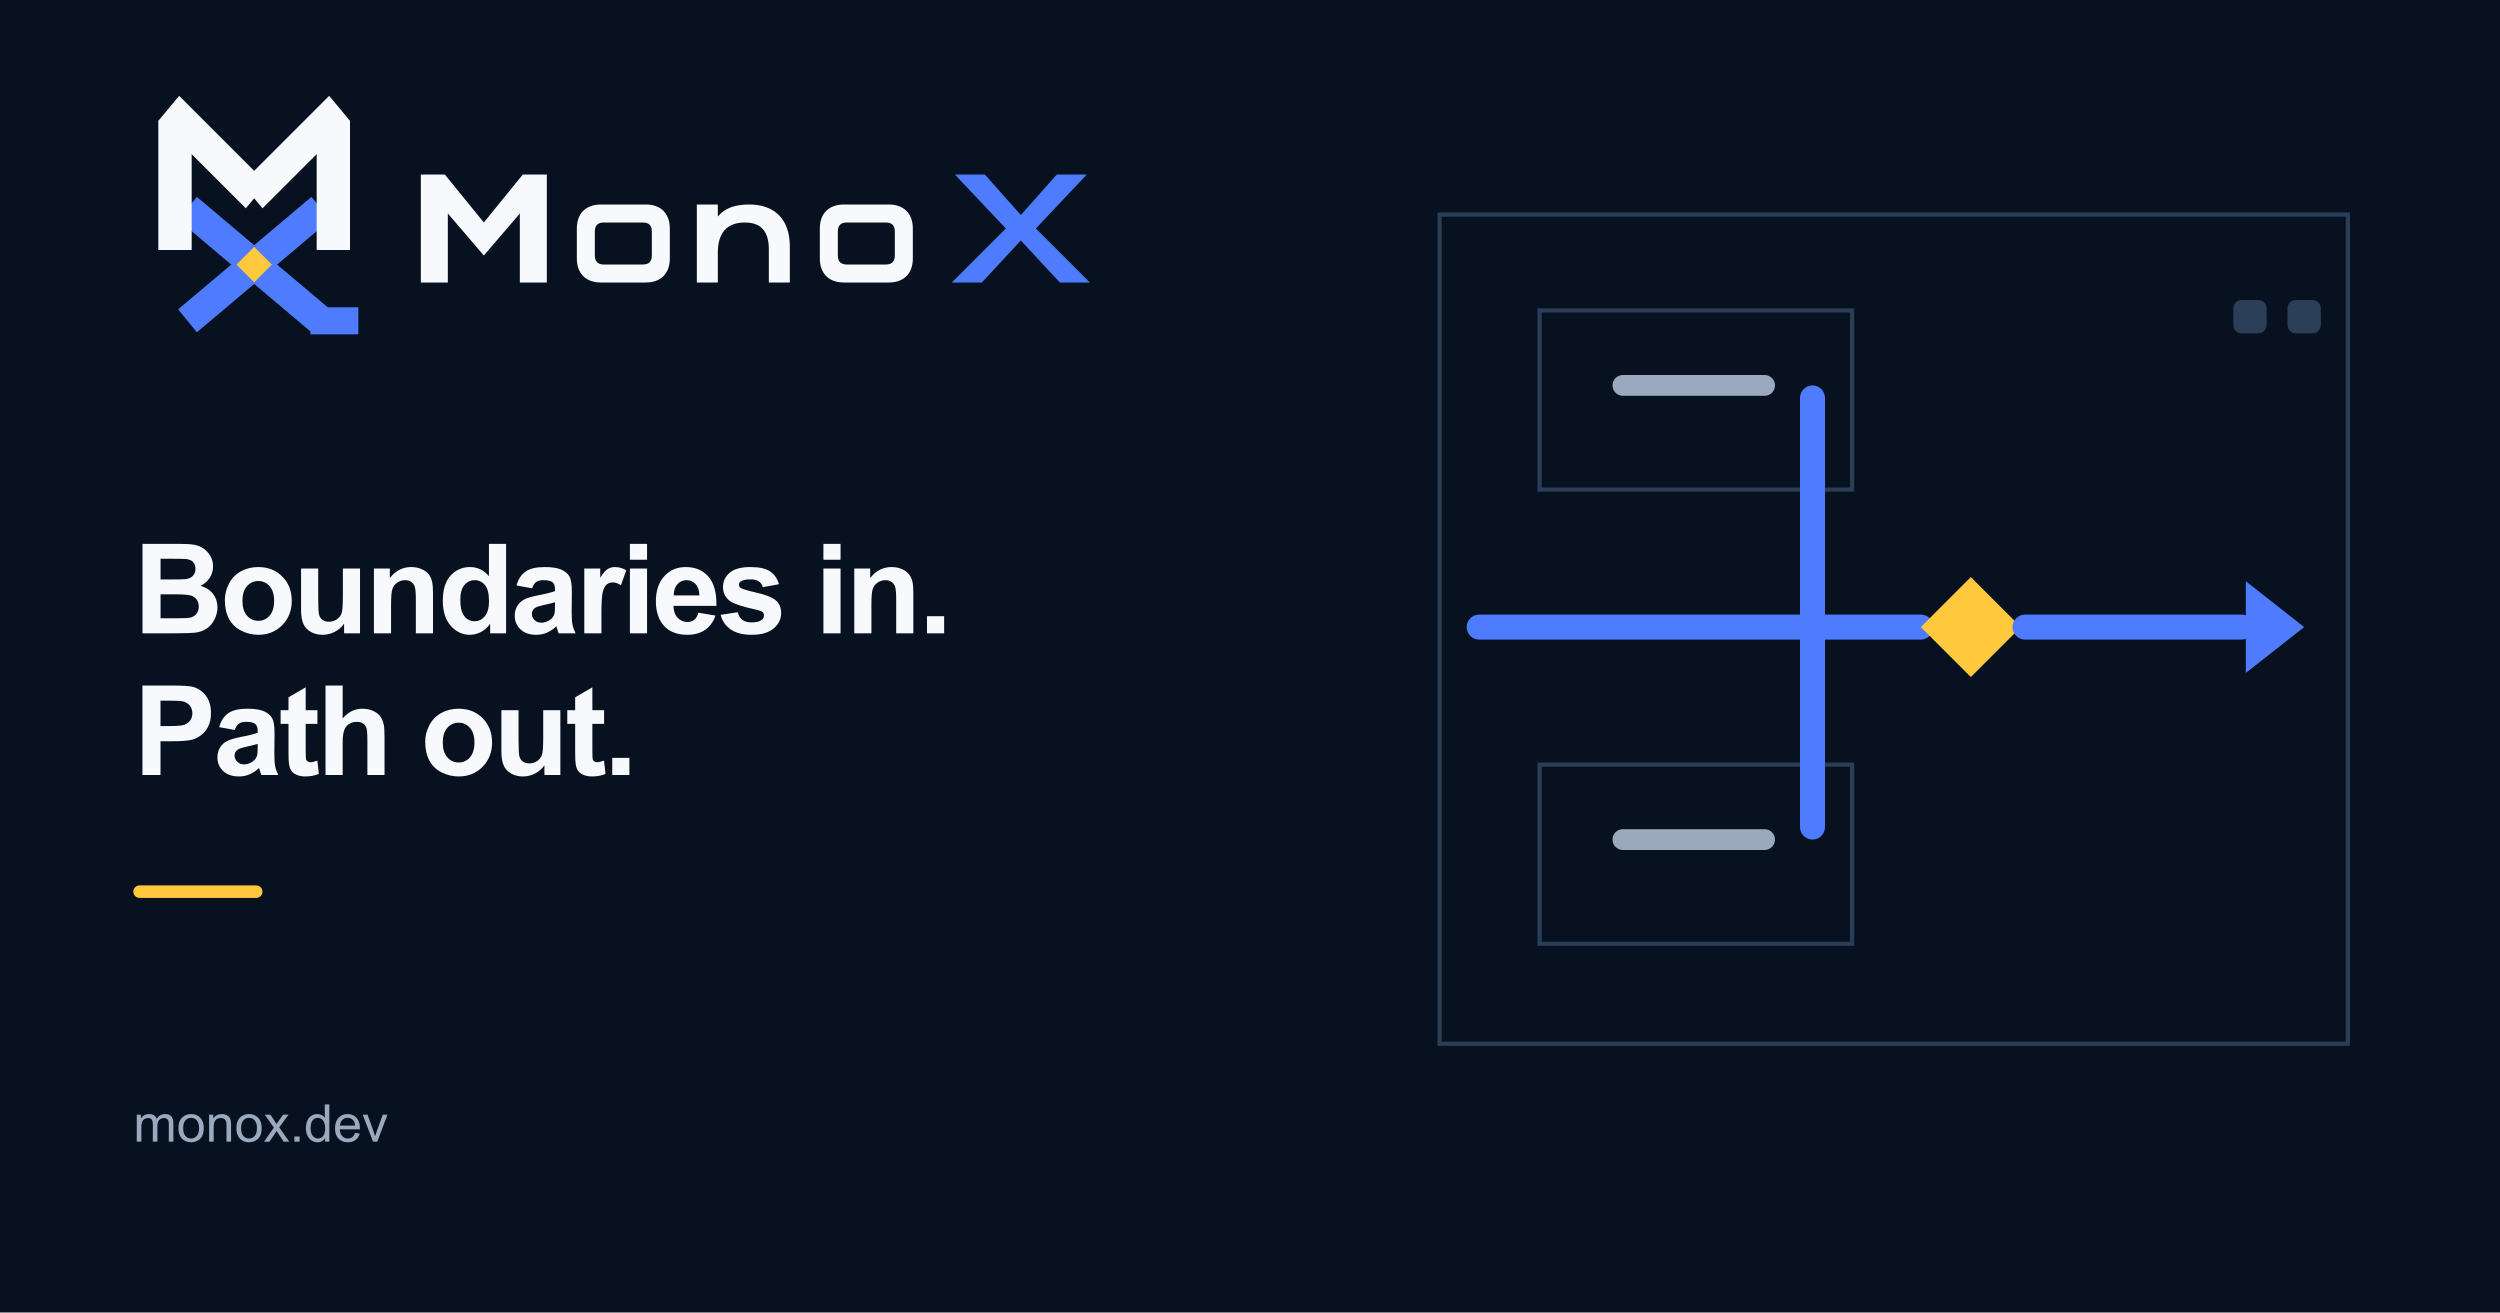
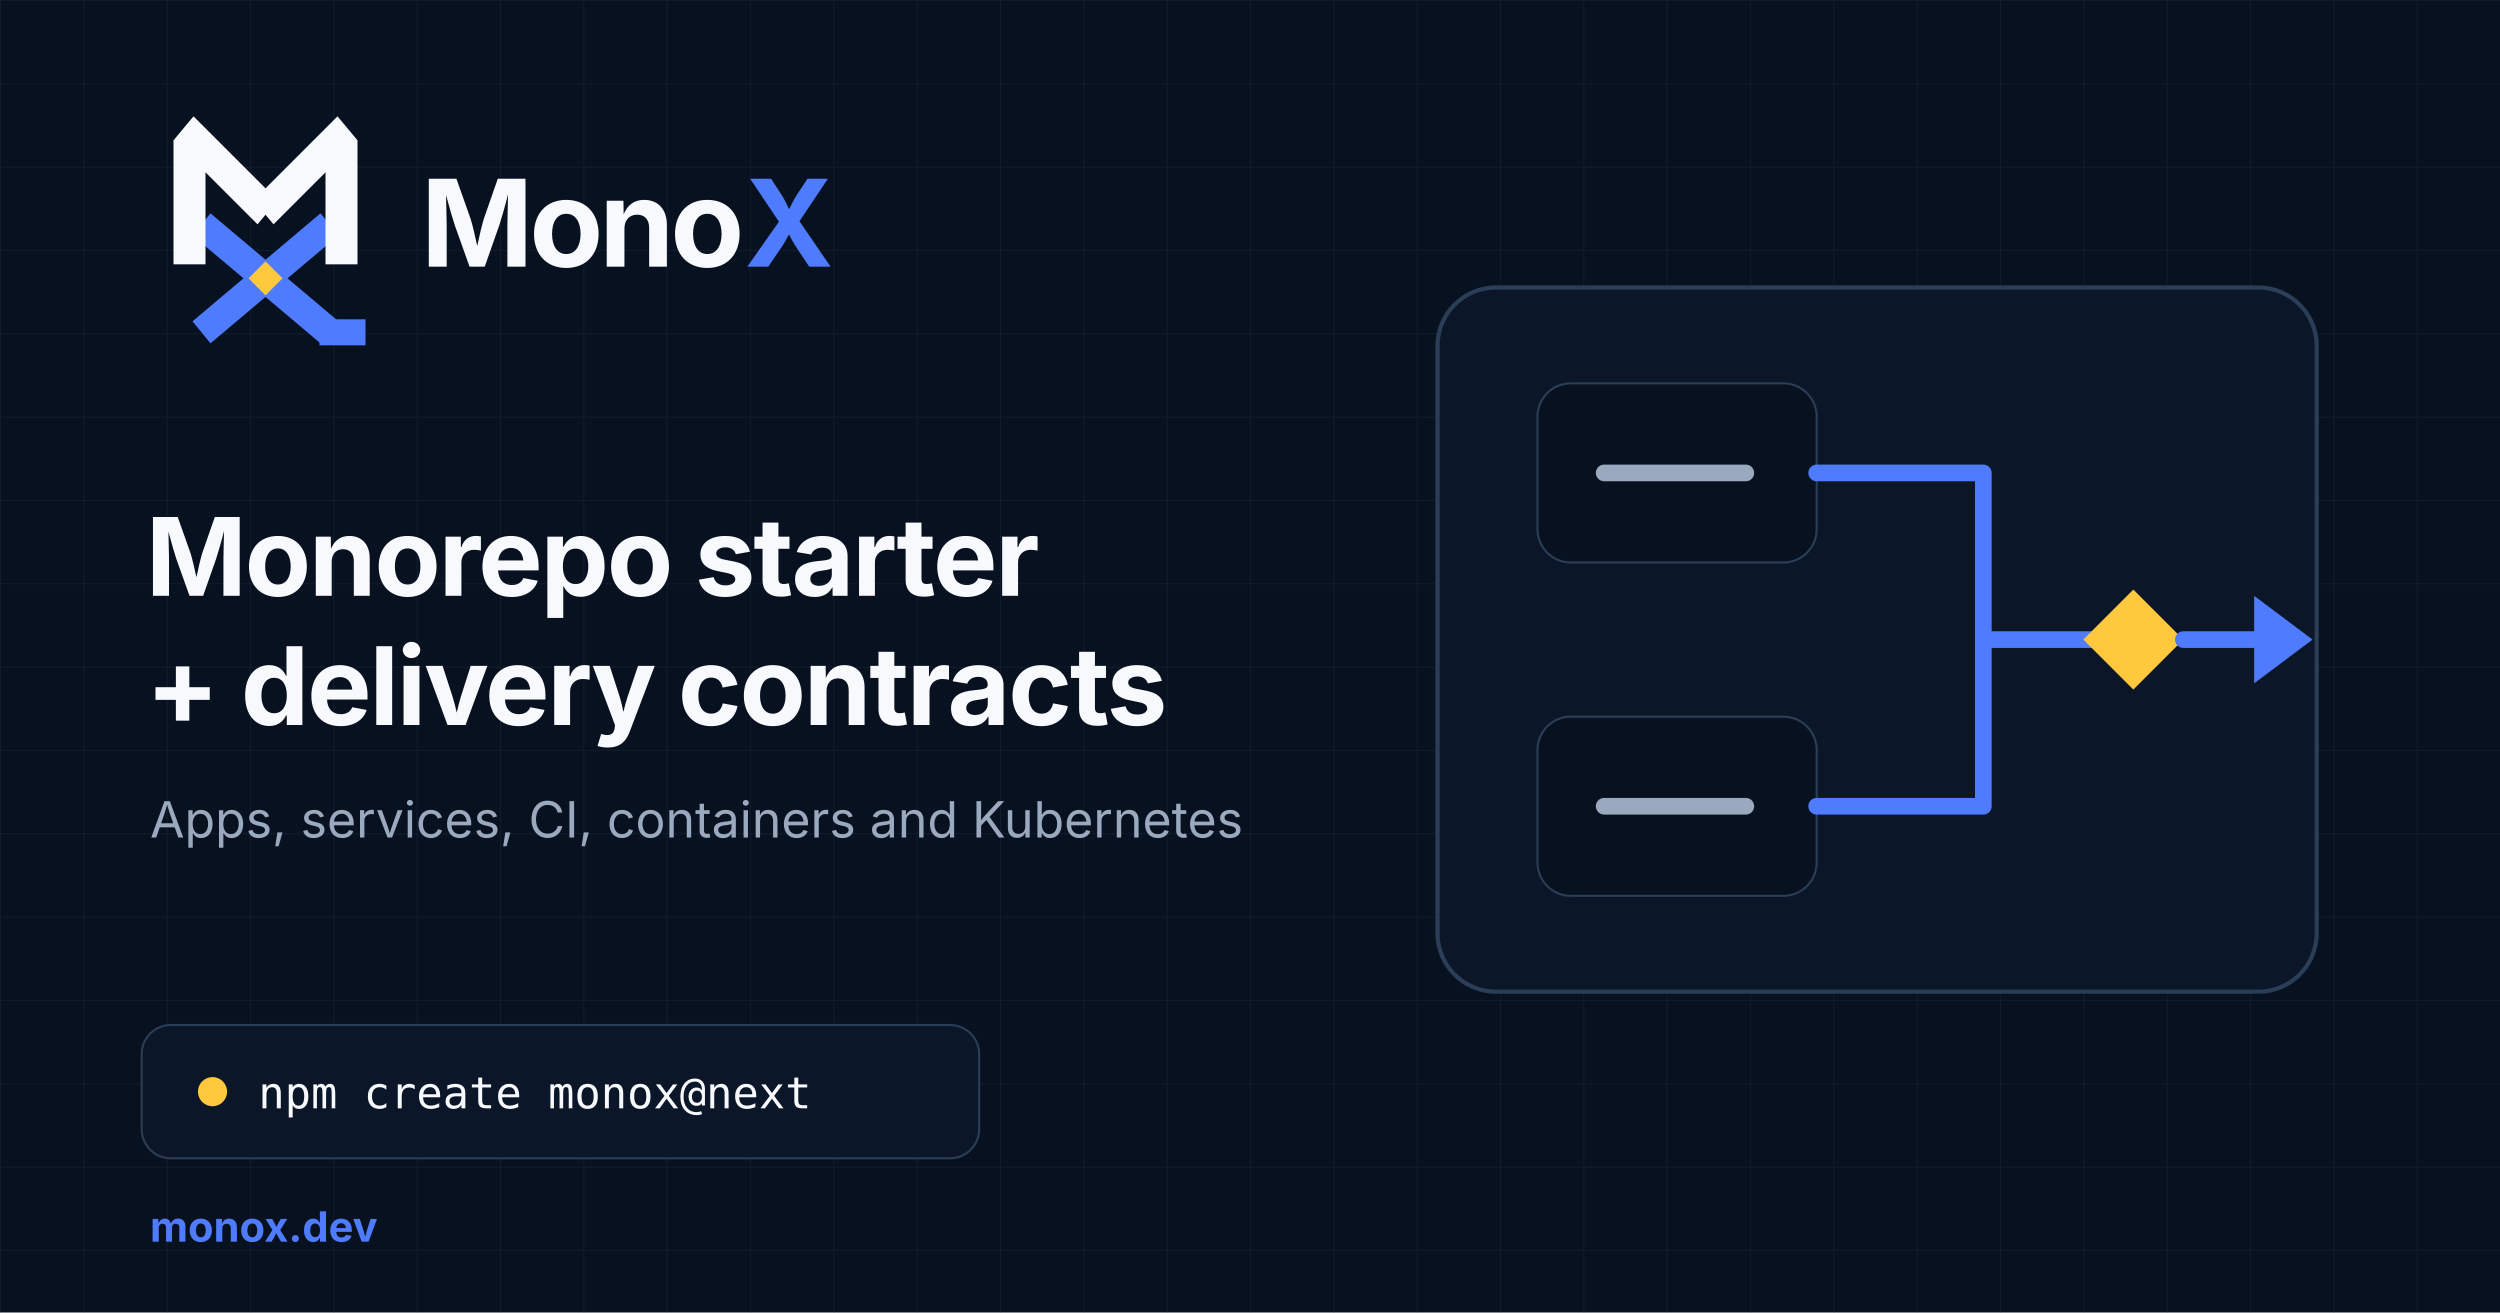
<svg xmlns="http://www.w3.org/2000/svg" viewBox="0 0 1200 630" role="img" aria-labelledby="title desc">
+   <defs>
+     <pattern id="grid" width="40" height="40" patternUnits="userSpaceOnUse">
+       <path d="M40 0H0V40" fill="none" stroke="#2B3E58" stroke-width="1" opacity=".24" />
+     </pattern>
+   </defs>
  <rect width="1200" height="630" fill="#07111F" />
-   <g transform="translate(58 42) scale(.5)">
+   <rect width="1200" height="630" fill="url(#grid)" />
+   <g transform="translate(66 52) scale(.48)">
    <g fill="#4F7CFF">
      <path d="m55 127 18-22 128 108-18 22z" />
      <path d="m183 105 18 22L73 235l-18-22z" />
      <path d="M182 211h46v26h-46z" />
    </g>
    <g fill="#F7F9FC">
      <path d="M36 32h32v124H36z" />
      <path d="M188 32h32v124h-32z" />
      <path d="m36 32 20-24 84 84-20 24z" />
      <path d="m220 32-20-24-84 84 20 24z" />
    </g>
    <path d="m128 153 17 17-17 17-17-17Z" fill="#FFC83D" />
  </g>
-   <g transform="translate(202 78) scale(.72)">
-     <path d="M0 80V8h16l26 32L68 8h16v72H66V34L42 62 18 34v46Z" fill="#F7F9FC" />
-     <path fill="#F7F9FC" fill-rule="evenodd" d="M120 28h30c10 0 16 6 16 16v20c0 10-6 16-16 16h-30c-10 0-16-6-16-16V44c0-10 6-16 16-16Zm2 12c-4 0-6 2-6 6v16c0 4 2 6 6 6h26c4 0 6-2 6-6V46c0-4-2-6-6-6Z" />
-     <path d="M184 80V28h14v8c5-6 12-8 21-8 17 0 27 10 27 28v24h-14V58c0-12-5-18-16-18-12 0-18 7-18 20v20Z" fill="#F7F9FC" />
-     <path fill="#F7F9FC" fill-rule="evenodd" d="M282 28h30c10 0 16 6 16 16v20c0 10-6 16-16 16h-30c-10 0-16-6-16-16V44c0-10 6-16 16-16Zm2 12c-4 0-6 2-6 6v16c0 4 2 6 6 6h26c4 0 6-2 6-6V46c0-4-2-6-6-6Z" />
-     <path d="M356 8h20l24 27 24-27h20l-34 36 36 36h-20l-26-28-26 28h-20l36-36Z" fill="#4F7CFF" />
-   </g>
-   <path d="M150.0 1466H736.0Q910.0 1466 995.5 1451.5Q1081.0 1437 1148.5 1391.0Q1216.0 1345 1261.0 1268.5Q1306.0 1192 1306.0 1097Q1306.0 994 1250.5 908.0Q1195.0 822 1100.0 779Q1234.0 740 1306.0 646.0Q1378.0 552 1378.0 425Q1378.0 325 1331.5 230.5Q1285.0 136 1204.5 79.5Q1124.0 23 1006.0 10Q932.0 2 649.0 0H150.0ZM446.0 1222V883H640.0Q813.0 883 855.0 888Q931.0 897 974.5 940.5Q1018.0 984 1018.0 1055Q1018.0 1123 980.5 1165.5Q943.0 1208 869.0 1217Q825.0 1222 616.0 1222ZM446.0 639V247H720.0Q880.0 247 923.0 256Q989.0 268 1030.5 314.5Q1072.0 361 1072.0 439Q1072.0 505 1040.0 551.0Q1008.0 597 947.5 618.0Q887.0 639 685.0 639ZM1499.56 546Q1499.56 686 1568.56 817.0Q1637.56 948 1764.06 1017.0Q1890.56 1086 2046.56 1086Q2287.56 1086 2441.56 929.5Q2595.56 773 2595.56 534Q2595.56 293 2440.06 134.5Q2284.56 -24 2048.56 -24Q1902.56 -24 1770.06 42.0Q1637.56 108 1568.56 235.5Q1499.56 363 1499.56 546ZM1787.56 531Q1787.56 373 1862.56 289.0Q1937.56 205 2047.56 205Q2157.56 205 2232.06 289.0Q2306.56 373 2306.56 533Q2306.56 689 2232.06 773.0Q2157.56 857 2047.56 857Q1937.56 857 1862.56 773.0Q1787.56 689 1787.56 531ZM3453.12 0V159Q3395.12 74 3300.62 25.0Q3206.12 -24 3101.12 -24Q2994.12 -24 2909.12 23.0Q2824.12 70 2786.12 155.0Q2748.12 240 2748.12 390V1062H3029.12V574Q3029.12 350 3044.62 299.5Q3060.12 249 3101.12 219.5Q3142.12 190 3205.12 190Q3277.12 190 3334.12 229.5Q3391.12 269 3412.12 327.5Q3433.12 386 3433.12 614V1062H3714.12V0ZM4909.68 0H4628.68V542Q4628.68 714 4610.68 764.5Q4592.68 815 4552.18 843.0Q4511.68 871 4454.68 871Q4381.68 871 4323.68 831.0Q4265.68 791 4244.18 725.0Q4222.68 659 4222.68 481V0H3941.68V1062H4202.68V906Q4341.68 1086 4552.68 1086Q4645.68 1086 4722.68 1052.5Q4799.68 1019 4839.18 967.0Q4878.68 915 4894.18 849.0Q4909.68 783 4909.68 660ZM6107.24 0H5846.24V156Q5781.24 65 5692.74 20.5Q5604.24 -24 5514.24 -24Q5331.24 -24 5200.74 123.5Q5070.24 271 5070.24 535Q5070.24 805 5197.24 945.5Q5324.24 1086 5518.24 1086Q5696.24 1086 5826.24 938V1466H6107.24ZM5357.24 554Q5357.24 384 5404.24 308Q5472.24 198 5594.24 198Q5691.24 198 5759.24 280.5Q5827.24 363 5827.24 527Q5827.24 710 5761.24 790.5Q5695.24 871 5592.24 871Q5492.24 871 5424.74 791.5Q5357.24 712 5357.24 554ZM6532.8 738 6277.8 784Q6320.8 938 6425.8 1012.0Q6530.8 1086 6737.8 1086Q6925.8 1086 7017.8 1041.5Q7109.8 997 7147.3 928.5Q7184.8 860 7184.8 677L7181.8 349Q7181.8 209 7195.3 142.5Q7208.8 76 7245.8 0H6967.8Q6956.8 28 6940.8 83Q6933.8 108 6930.8 116Q6858.8 46 6776.8 11.0Q6694.8 -24 6601.8 -24Q6437.8 -24 6343.3 65.0Q6248.8 154 6248.8 290Q6248.8 380 6291.8 450.5Q6334.8 521 6412.3 558.5Q6489.8 596 6635.8 624Q6832.8 661 6908.8 693V721Q6908.8 802 6868.8 836.5Q6828.8 871 6717.8 871Q6642.8 871 6600.8 841.5Q6558.8 812 6532.8 738ZM6908.8 510Q6854.8 492 6737.8 467.0Q6620.8 442 6584.8 418Q6529.8 379 6529.8 319Q6529.8 260 6573.8 217.0Q6617.8 174 6685.8 174Q6761.8 174 6830.8 224Q6881.8 262 6897.8 317Q6908.8 353 6908.8 454ZM7669.36 0H7388.36V1062H7649.36V911Q7716.36 1018 7769.86 1052.0Q7823.36 1086 7891.36 1086Q7987.36 1086 8076.36 1033L7989.36 788Q7918.36 834 7857.36 834Q7798.36 834 7757.36 801.5Q7716.36 769 7692.86 684.0Q7669.36 599 7669.36 328ZM8135.92 1206V1466H8416.92V1206ZM8135.92 0V1062H8416.92V0ZM9258.48 338 9538.48 291Q9484.48 137 9367.98 56.5Q9251.48 -24 9076.48 -24Q8799.48 -24 8666.48 157Q8561.48 302 8561.48 523Q8561.48 787 8699.48 936.5Q8837.48 1086 9048.48 1086Q9285.48 1086 9422.48 929.5Q9559.48 773 9553.48 450H8849.48Q8852.48 325 8917.48 255.5Q8982.48 186 9079.48 186Q9145.48 186 9190.48 222.0Q9235.48 258 9258.48 338ZM9274.48 622Q9271.48 744 9211.48 807.5Q9151.48 871 9065.48 871Q8973.48 871 8913.48 804Q8853.48 737 8854.48 622ZM9622.04 303 9904.04 346Q9922.04 264 9977.04 221.5Q10032.04 179 10131.04 179Q10240.04 179 10295.04 219Q10332.04 247 10332.04 294Q10332.04 326 10312.04 347Q10291.04 367 10218.04 384Q9878.04 459 9787.04 521Q9661.04 607 9661.04 760Q9661.04 898 9770.04 992.0Q9879.04 1086 10108.04 1086Q10326.04 1086 10432.04 1015.0Q10538.04 944 10578.04 805L10313.04 756Q10296.04 818 10248.54 851.0Q10201.04 884 10113.04 884Q10002.04 884 9954.04 853Q9922.04 831 9922.04 796Q9922.04 766 9950.04 745Q9988.04 717 10212.54 666.0Q10437.04 615 10526.04 541Q10614.04 466 10614.04 332Q10614.04 186 10492.04 81.0Q10370.04 -24 10131.04 -24Q9914.04 -24 9787.54 64.0Q9661.04 152 9622.04 303ZM11306.16 1206V1466H11587.16V1206ZM11306.16 0V1062H11587.16V0ZM12779.72 0H12498.72V542Q12498.72 714 12480.72 764.5Q12462.72 815 12422.22 843.0Q12381.72 871 12324.72 871Q12251.72 871 12193.72 831.0Q12135.72 791 12114.22 725.0Q12092.72 659 12092.72 481V0H11811.72V1062H12072.72V906Q12211.72 1086 12422.72 1086Q12515.72 1086 12592.72 1052.5Q12669.72 1019 12709.22 967.0Q12748.72 915 12764.22 849.0Q12779.72 783 12779.72 660ZM13003.28 0V281H13284.28V0Z" fill="#F7F9FC" fill-rule="evenodd" transform="translate(64 304) scale(0.02929688 -0.02929688)" aria-label="Boundaries in." />
-   <path d="M149.0 0V1466H624.0Q894.0 1466 976.0 1444Q1102.0 1411 1187.0 1300.5Q1272.0 1190 1272.0 1015Q1272.0 880 1223.0 788.0Q1174.0 696 1098.5 643.5Q1023.0 591 945.0 574Q839.0 553 638.0 553H445.0V0ZM445.0 1218V802H607.0Q782.0 802 841.0 825.0Q900.0 848 933.5 897.0Q967.0 946 967.0 1011Q967.0 1091 920.0 1143.0Q873.0 1195 801.0 1208Q748.0 1218 588.0 1218ZM1661.56 738 1406.56 784Q1449.56 938 1554.56 1012.0Q1659.56 1086 1866.56 1086Q2054.56 1086 2146.56 1041.5Q2238.56 997 2276.06 928.5Q2313.56 860 2313.56 677L2310.56 349Q2310.56 209 2324.06 142.5Q2337.56 76 2374.56 0H2096.56Q2085.56 28 2069.56 83Q2062.56 108 2059.56 116Q1987.56 46 1905.56 11.0Q1823.56 -24 1730.56 -24Q1566.56 -24 1472.06 65.0Q1377.56 154 1377.56 290Q1377.56 380 1420.56 450.5Q1463.56 521 1541.06 558.5Q1618.56 596 1764.56 624Q1961.56 661 2037.56 693V721Q2037.56 802 1997.56 836.5Q1957.56 871 1846.56 871Q1771.56 871 1729.56 841.5Q1687.56 812 1661.56 738ZM2037.56 510Q1983.56 492 1866.56 467.0Q1749.56 442 1713.56 418Q1658.56 379 1658.56 319Q1658.56 260 1702.56 217.0Q1746.56 174 1814.56 174Q1890.56 174 1959.56 224Q2010.56 262 2026.56 317Q2037.56 353 2037.56 454ZM3016.12 1062V838H2824.12V410Q2824.12 280 2829.62 258.5Q2835.12 237 2854.62 223.0Q2874.12 209 2902.12 209Q2941.12 209 3015.12 236L3039.12 18Q2941.12 -24 2817.12 -24Q2741.12 -24 2680.12 1.5Q2619.12 27 2590.62 67.5Q2562.12 108 2551.12 177Q2542.12 226 2542.12 375V838H2413.12V1062H2542.12V1273L2824.12 1437V1062ZM3429.68 1466V927Q3565.68 1086 3754.68 1086Q3851.68 1086 3929.68 1050.0Q4007.68 1014 4047.18 958.0Q4086.68 902 4101.18 834.0Q4115.68 766 4115.68 623V0H3834.68V561Q3834.68 728 3818.68 773.0Q3802.68 818 3762.18 844.5Q3721.68 871 3660.68 871Q3590.68 871 3535.68 837.0Q3480.68 803 3455.18 734.5Q3429.68 666 3429.68 532V0H3148.68V1466ZM4781.8 546Q4781.8 686 4850.8 817.0Q4919.8 948 5046.3 1017.0Q5172.8 1086 5328.8 1086Q5569.8 1086 5723.8 929.5Q5877.8 773 5877.8 534Q5877.8 293 5722.3 134.5Q5566.8 -24 5330.8 -24Q5184.8 -24 5052.3 42.0Q4919.8 108 4850.8 235.5Q4781.8 363 4781.8 546ZM5069.8 531Q5069.8 373 5144.8 289.0Q5219.8 205 5329.8 205Q5439.8 205 5514.3 289.0Q5588.8 373 5588.8 533Q5588.8 689 5514.3 773.0Q5439.8 857 5329.8 857Q5219.8 857 5144.8 773.0Q5069.8 689 5069.8 531ZM6735.36 0V159Q6677.36 74 6582.86 25.0Q6488.36 -24 6383.36 -24Q6276.36 -24 6191.36 23.0Q6106.36 70 6068.36 155.0Q6030.36 240 6030.36 390V1062H6311.36V574Q6311.36 350 6326.86 299.5Q6342.36 249 6383.36 219.5Q6424.36 190 6487.36 190Q6559.36 190 6616.36 229.5Q6673.36 269 6694.36 327.5Q6715.36 386 6715.36 614V1062H6996.36V0ZM7712.92 1062V838H7520.92V410Q7520.92 280 7526.42 258.5Q7531.92 237 7551.42 223.0Q7570.92 209 7598.92 209Q7637.92 209 7711.92 236L7735.92 18Q7637.92 -24 7513.92 -24Q7437.92 -24 7376.92 1.5Q7315.92 27 7287.42 67.5Q7258.92 108 7247.92 177Q7238.92 226 7238.92 375V838H7109.92V1062H7238.92V1273L7520.92 1437V1062ZM7846.48 0V281H8127.48V0Z" fill="#F7F9FC" fill-rule="evenodd" transform="translate(64 372) scale(0.02929688 -0.02929688)" aria-label="Path out." />
-   <rect x="64" y="425" width="62" height="6" rx="3" fill="#FFC83D" />
-   <path d="M135.0 0V1062H296.0V913Q346.0 991 429.0 1038.5Q512.0 1086 618.0 1086Q736.0 1086 811.5 1037.0Q887.0 988 918.0 900Q1044.0 1086 1246.0 1086Q1404.0 1086 1489.0 998.5Q1574.0 911 1574.0 729V0H1395.0V669Q1395.0 777 1377.5 824.5Q1360.0 872 1314.0 901.0Q1268.0 930 1206.0 930Q1094.0 930 1020.0 855.5Q946.0 781 946.0 617V0H766.0V690Q766.0 810 722.0 870.0Q678.0 930 578.0 930Q502.0 930 437.5 890.0Q373.0 850 344.0 773.0Q315.0 696 315.0 551V0ZM1774.0 531Q1774.0 826 1938.0 968Q2075.0 1086 2272.0 1086Q2491.0 1086 2630.0 942.5Q2769.0 799 2769.0 546Q2769.0 341 2707.5 223.5Q2646.0 106 2528.5 41.0Q2411.0 -24 2272.0 -24Q2049.0 -24 1911.5 119.0Q1774.0 262 1774.0 531ZM1959.0 531Q1959.0 327 2048.0 225.5Q2137.0 124 2272.0 124Q2406.0 124 2495.0 226.0Q2584.0 328 2584.0 537Q2584.0 734 2494.5 835.5Q2405.0 937 2272.0 937Q2137.0 937 2048.0 836.0Q1959.0 735 1959.0 531ZM2980.0 0V1062H3142.0V911Q3259.0 1086 3480.0 1086Q3576.0 1086 3656.5 1051.5Q3737.0 1017 3777.0 961.0Q3817.0 905 3833.0 828Q3843.0 778 3843.0 653V0H3663.0V646Q3663.0 756 3642.0 810.5Q3621.0 865 3567.5 897.5Q3514.0 930 3442.0 930Q3327.0 930 3243.5 857.0Q3160.0 784 3160.0 580V0ZM4052.0 531Q4052.0 826 4216.0 968Q4353.0 1086 4550.0 1086Q4769.0 1086 4908.0 942.5Q5047.0 799 5047.0 546Q5047.0 341 4985.5 223.5Q4924.0 106 4806.5 41.0Q4689.0 -24 4550.0 -24Q4327.0 -24 4189.5 119.0Q4052.0 262 4052.0 531ZM4237.0 531Q4237.0 327 4326.0 225.5Q4415.0 124 4550.0 124Q4684.0 124 4773.0 226.0Q4862.0 328 4862.0 537Q4862.0 734 4772.5 835.5Q4683.0 937 4550.0 937Q4415.0 937 4326.0 836.0Q4237.0 735 4237.0 531ZM5138.0 0 5526.0 552 5167.0 1062H5392.0L5555.0 813Q5601.0 742 5629.0 694Q5673.0 760 5710.0 811L5889.0 1062H6104.0L5737.0 562L6132.0 0H5911.0L5693.0 330L5635.0 419L5356.0 0ZM6333.0 0V205H6538.0V0ZM7540.0 0V134Q7439.0 -24 7243.0 -24Q7116.0 -24 7009.5 46.0Q6903.0 116 6844.5 241.5Q6786.0 367 6786.0 530Q6786.0 689 6839.0 818.5Q6892.0 948 6998.0 1017.0Q7104.0 1086 7235.0 1086Q7331.0 1086 7406.0 1045.5Q7481.0 1005 7528.0 940V1466H7707.0V0ZM6971.0 530Q6971.0 326 7057.0 225.0Q7143.0 124 7260.0 124Q7378.0 124 7460.5 220.5Q7543.0 317 7543.0 515Q7543.0 733 7459.0 835.0Q7375.0 937 7252.0 937Q7132.0 937 7051.5 839.0Q6971.0 741 6971.0 530ZM8717.0 342 8903.0 319Q8859.0 156 8740.0 66.0Q8621.0 -24 8436.0 -24Q8203.0 -24 8066.5 119.5Q7930.0 263 7930.0 522Q7930.0 790 8068.0 938.0Q8206.0 1086 8426.0 1086Q8639.0 1086 8774.0 941.0Q8909.0 796 8909.0 533Q8909.0 517 8908.0 485H8116.0Q8126.0 310 8215.0 217.0Q8304.0 124 8437.0 124Q8536.0 124 8606.0 176.0Q8676.0 228 8717.0 342ZM8126.0 633H8719.0Q8707.0 767 8651.0 834Q8565.0 938 8428.0 938Q8304.0 938 8219.5 855.0Q8135.0 772 8126.0 633ZM9424.0 0 9020.0 1062H9210.0L9438.0 426Q9475.0 323 9506.0 212Q9530.0 296 9573.0 414L9809.0 1062H9994.0L9592.0 0Z" fill="#9AA9BE" fill-rule="evenodd" transform="translate(64 548) scale(0.01220703 -0.01220703)" aria-label="monox.dev" />
+   <text x="202" y="128" fill="#F7F9FC" font-family="Inter, system-ui, sans-serif" font-size="58" font-weight="750" letter-spacing="-2">Mono<tspan fill="#4F7CFF">X</tspan>
+   </text>
+   <text x="70" y="286" fill="#F7F9FC" font-family="Inter, system-ui, sans-serif" font-size="52" font-weight="720" letter-spacing="-1">Monorepo starter</text>
+   <text x="70" y="348" fill="#F7F9FC" font-family="Inter, system-ui, sans-serif" font-size="52" font-weight="720" letter-spacing="-1">+ delivery contracts</text>
+   <text x="72" y="402" fill="#9AA9BE" font-family="Inter, system-ui, sans-serif" font-size="24">Apps, services, CI, containers and Kubernetes</text>
+   <rect x="68" y="492" width="402" height="64" rx="14" fill="#0B1728" stroke="#2B3E58" />
+   <circle cx="102" cy="524" r="7" fill="#FFC83D" />
+   <text x="124" y="532" fill="#F7F9FC" font-family="ui-monospace, SFMono-Regular, Menlo, monospace" font-size="21">npm create monox@next</text>
+   <text x="72" y="596" fill="#4F7CFF" font-family="Inter, system-ui, sans-serif" font-size="20" font-weight="650">monox.dev</text>
  <g aria-hidden="true">
-     <path d="M690 102h438v2H690zM690 500h438v2H690zM690 102h2v400h-2zM1126 102h2v400h-2z" fill="#2B3E58" />
-     <path d="M738 148h152v2H738zM738 234h152v2H738zM738 148h2v88h-2zM888 148h2v88h-2z" fill="#2B3E58" />
-     <path d="M738 366h152v2H738zM738 452h152v2H738zM738 366h2v88h-2zM888 366h2v88h-2z" fill="#2B3E58" />
-     <rect x="774" y="180" width="78" height="10" rx="5" fill="#9AA9BE" />
-     <rect x="774" y="398" width="78" height="10" rx="5" fill="#9AA9BE" />
-     <rect x="704" y="295" width="224" height="12" rx="6" fill="#4F7CFF" />
-     <rect x="864" y="185" width="12" height="116" rx="6" fill="#4F7CFF" />
-     <rect x="864" y="301" width="12" height="102" rx="6" fill="#4F7CFF" />
-     <path d="m946 277 24 24-24 24-24-24Z" fill="#FFC83D" />
-     <rect x="966" y="295" width="116" height="12" rx="6" fill="#4F7CFF" />
-     <path d="m1106 301-28-22v44Z" fill="#4F7CFF" />
-     <rect x="1072" y="144" width="16" height="16" rx="4" fill="#2B3E58" />
-     <rect x="1098" y="144" width="16" height="16" rx="4" fill="#2B3E58" />
+     <rect x="690" y="138" width="422" height="338" rx="28" fill="#0B1728" stroke="#2B3E58" stroke-width="2" />
+     <rect x="738" y="184" width="134" height="86" rx="16" fill="#07111F" stroke="#2B3E58" />
+     <rect x="738" y="344" width="134" height="86" rx="16" fill="#07111F" stroke="#2B3E58" />
+     <path d="M770 227h68M770 387h68" stroke="#9AA9BE" stroke-width="8" stroke-linecap="round" />
+     <path d="M872 227h80v80h72M872 387h80v-80h72" fill="none" stroke="#4F7CFF" stroke-width="8" stroke-linecap="round" stroke-linejoin="round" />
+     <path d="m1024 283 24 24-24 24-24-24Z" fill="#FFC83D" />
+     <path d="M1048 307h42" stroke="#4F7CFF" stroke-width="8" stroke-linecap="round" />
+     <path d="m1110 307-28-21v42Z" fill="#4F7CFF" />
  </g>
</svg>
